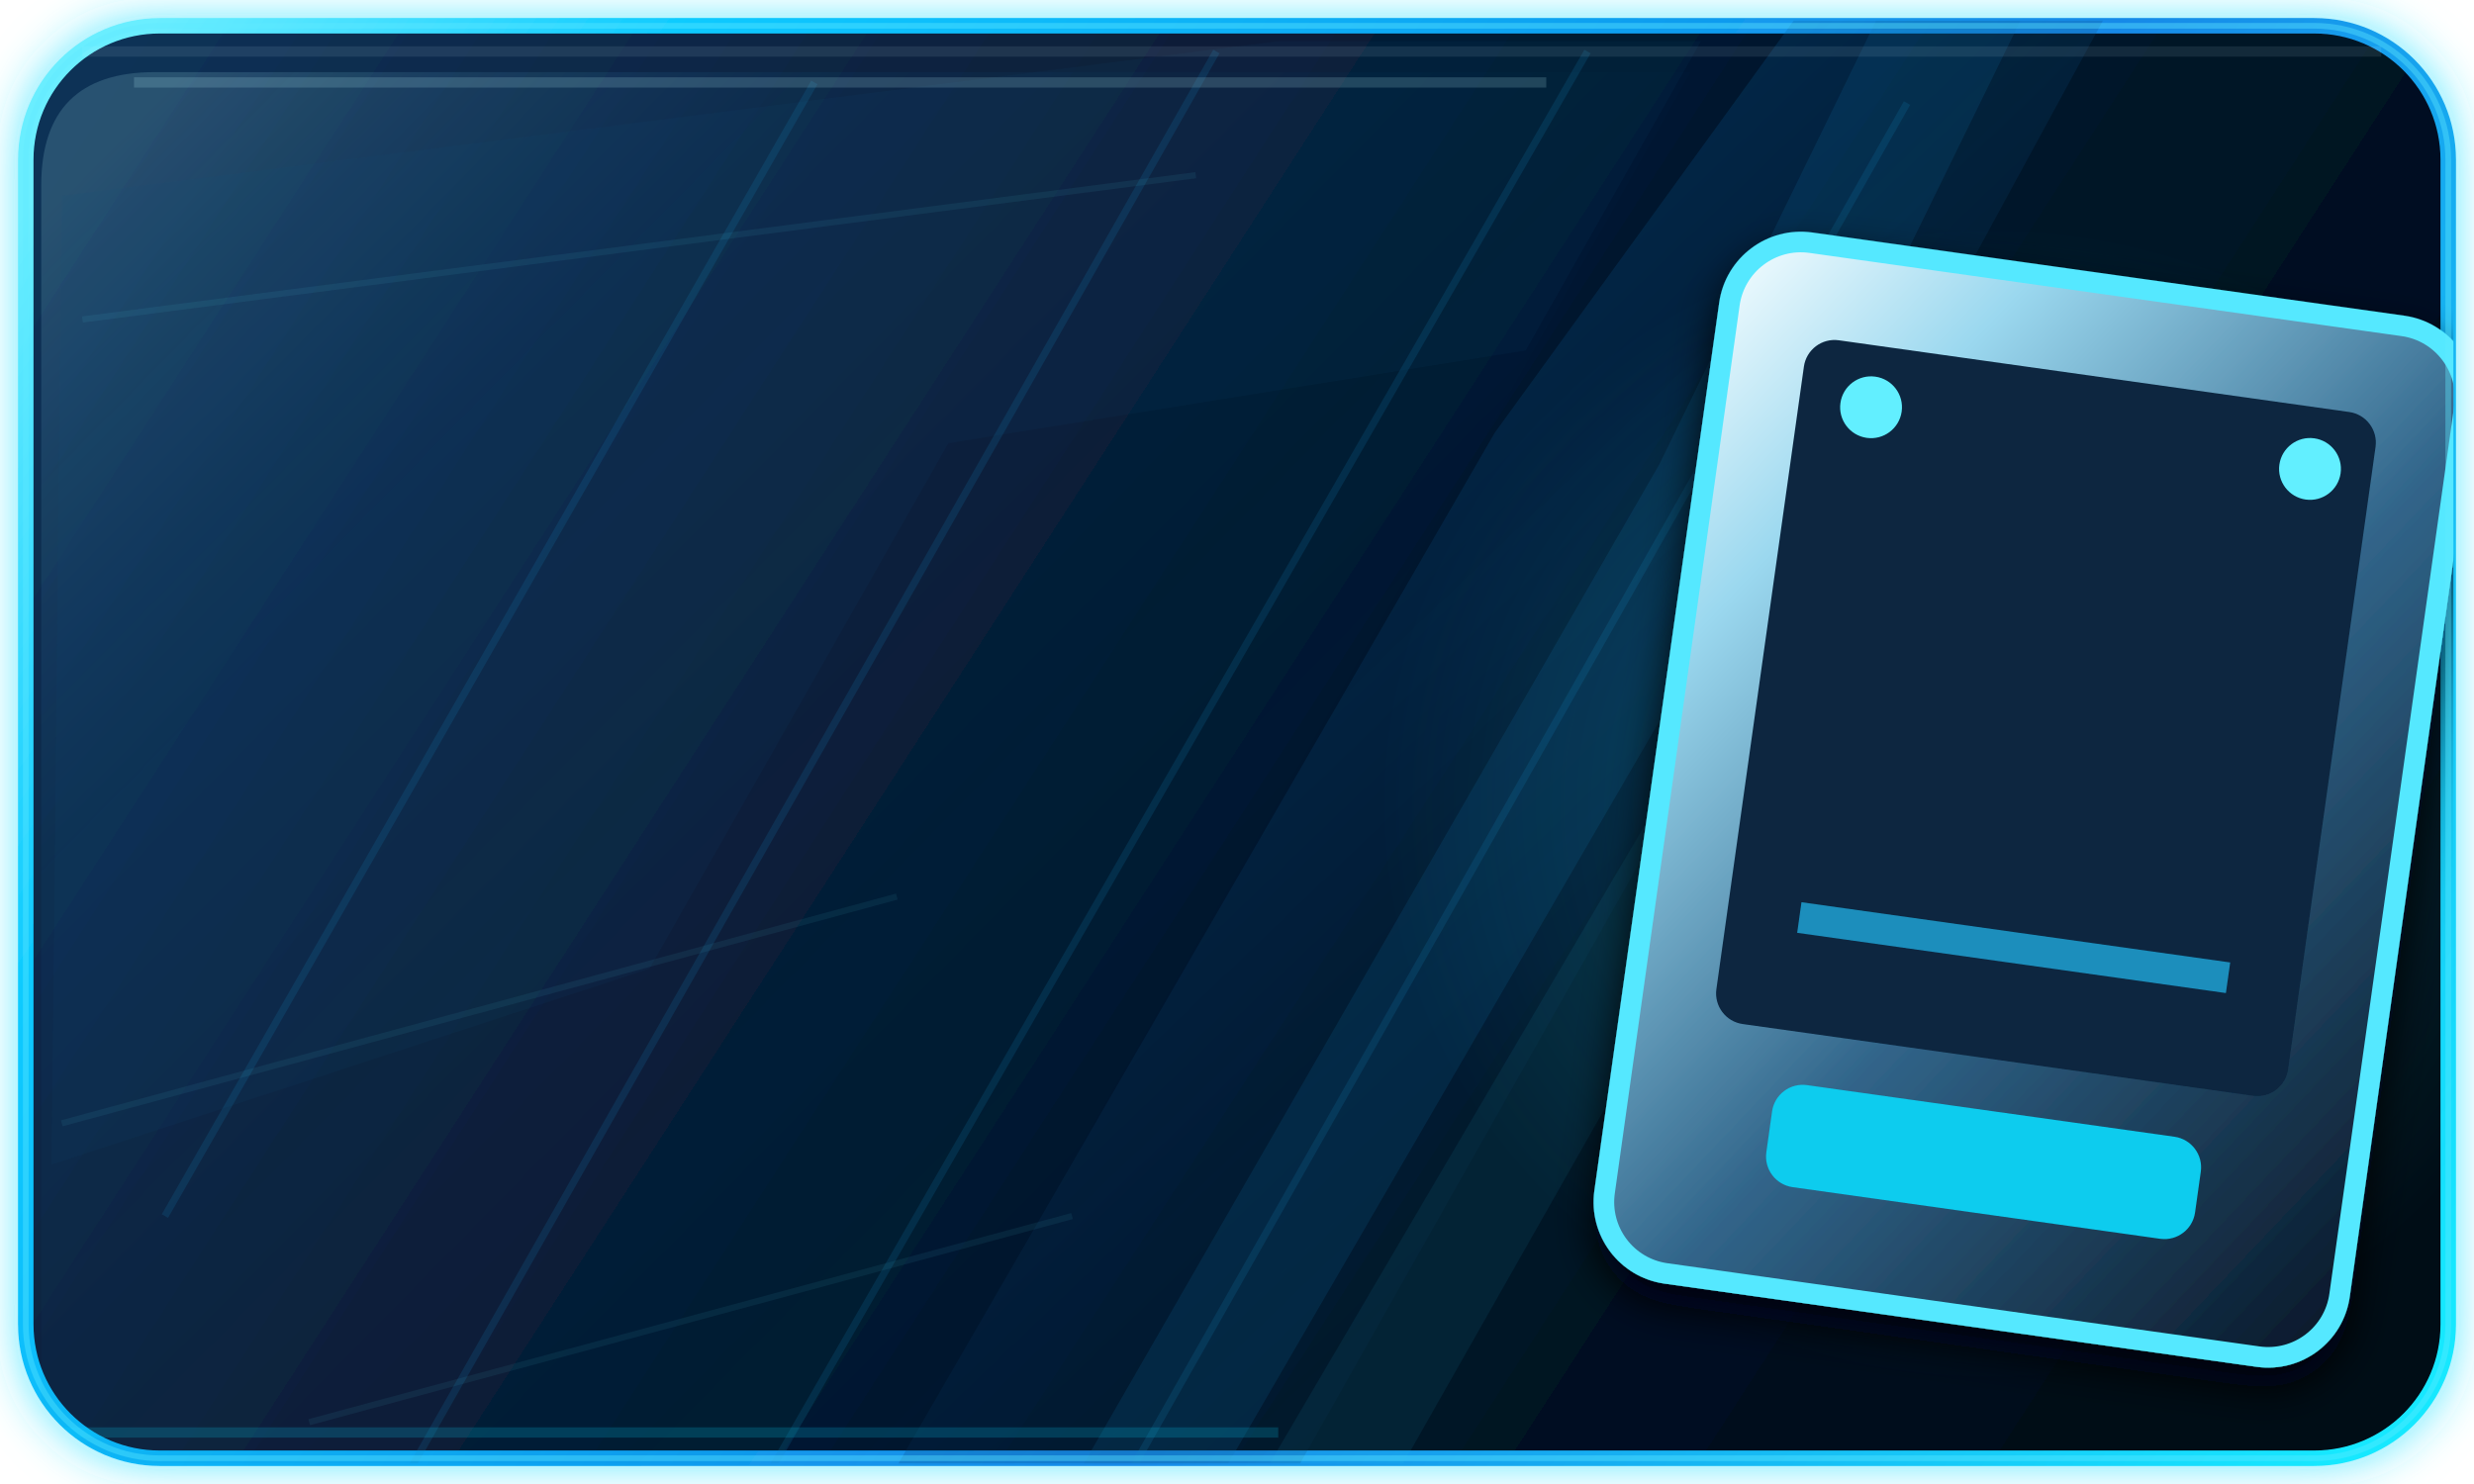
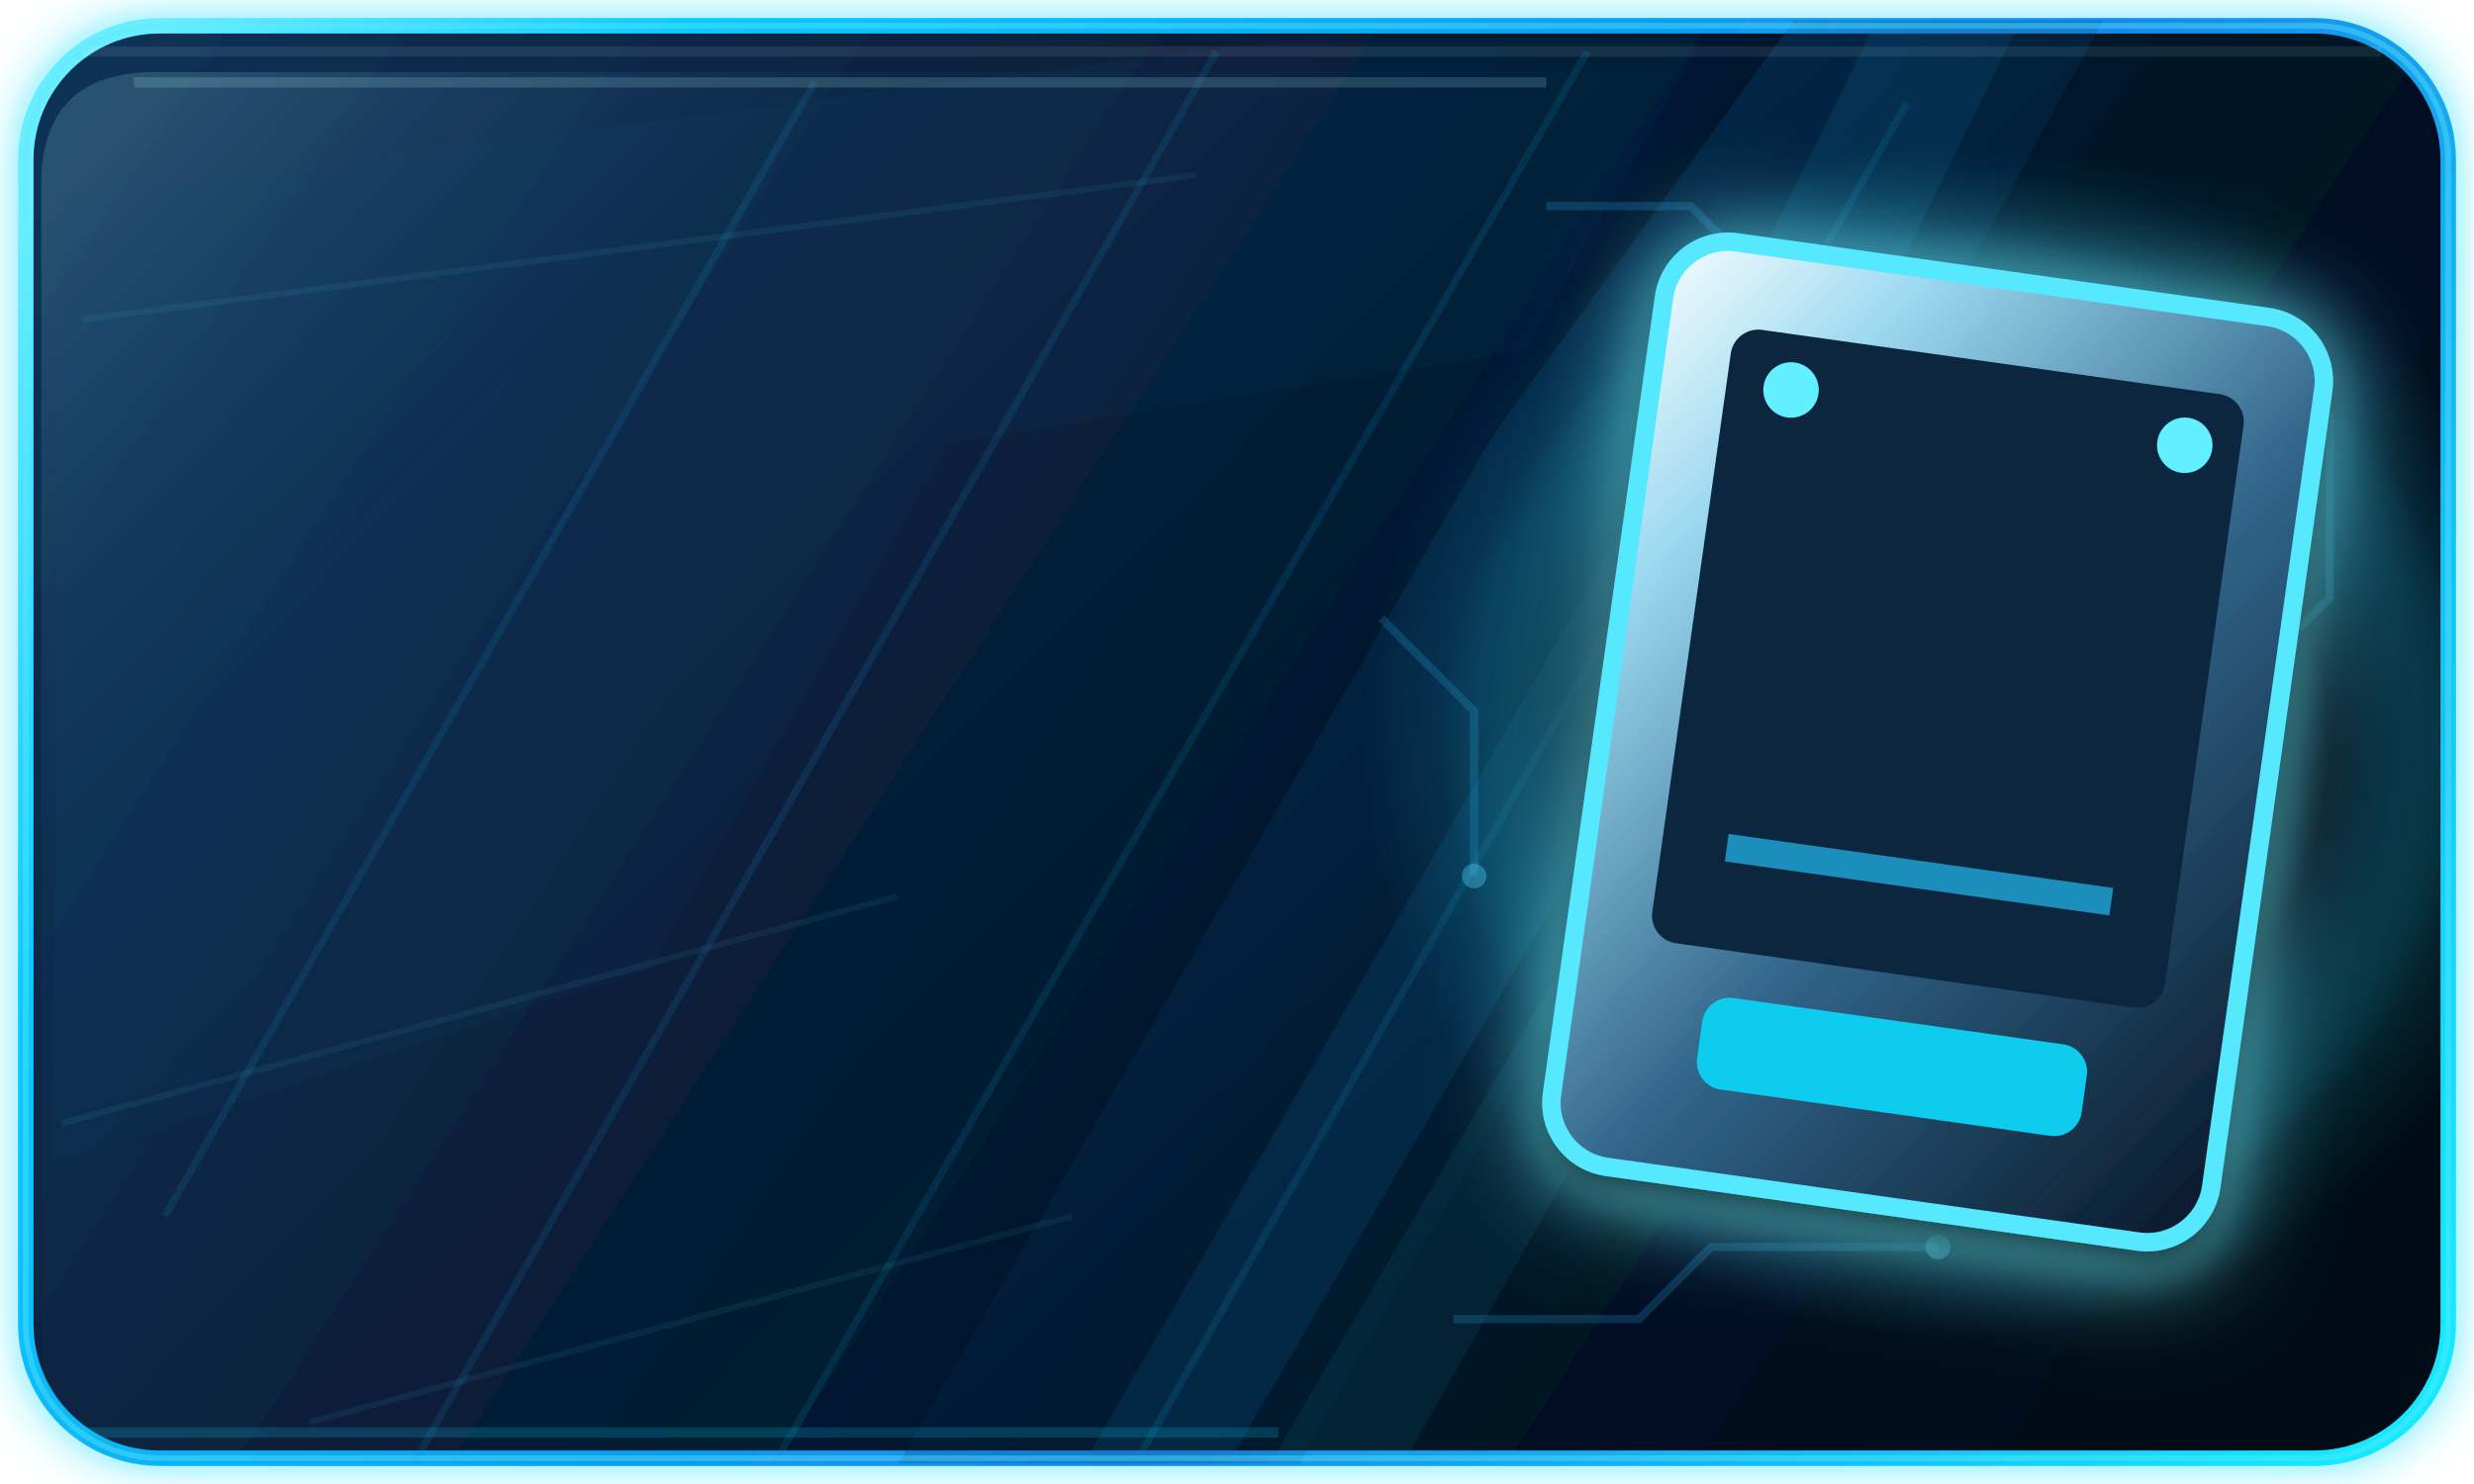
<svg xmlns="http://www.w3.org/2000/svg" viewBox="0 0 240 144" role="img" aria-label="Static Storage tile artwork">
  <defs>
    <linearGradient id="surface" x1="12" y1="5" x2="224" y2="142" gradientUnits="userSpaceOnUse">
      <stop stop-color="#0b3156" />
      <stop offset=".34" stop-color="#071f39" />
      <stop offset=".7" stop-color="#041326" />
      <stop offset="1" stop-color="#010813" />
    </linearGradient>
    <linearGradient id="rim" x1="16" y1="0" x2="225" y2="144" gradientUnits="userSpaceOnUse">
      <stop stop-color="#6beeff" />
      <stop offset=".18" stop-color="#08c8ff" />
      <stop offset=".62" stop-color="#1589e8" />
      <stop offset="1" stop-color="#18e8ff" />
    </linearGradient>
    <linearGradient id="glass" x1="18" y1="7" x2="132" y2="119" gradientUnits="userSpaceOnUse">
      <stop stop-color="#b7f8ff" stop-opacity=".16" />
      <stop offset=".28" stop-color="#0f89cf" stop-opacity=".06" />
      <stop offset="1" stop-color="#020b19" stop-opacity="0" />
    </linearGradient>
    <linearGradient id="panel" x1="113" y1="15" x2="229" y2="136" gradientUnits="userSpaceOnUse">
      <stop stop-color="#0b80c6" stop-opacity=".26" />
      <stop offset=".44" stop-color="#08345e" stop-opacity=".18" />
      <stop offset="1" stop-color="#03101f" stop-opacity=".02" />
    </linearGradient>
    <linearGradient id="accent" x1="0" y1="0" x2="1" y2="1">
      <stop stop-color="#e9feff" />
      <stop offset=".22" stop-color="#62f1ff" />
      <stop offset=".62" stop-color="#08aeea" />
      <stop offset="1" stop-color="#07519f" />
    </linearGradient>
    <linearGradient id="metal" x1="0" y1="0" x2="1" y2="1">
      <stop stop-color="#f5fdff" />
      <stop offset=".2" stop-color="#9bd8ef" />
      <stop offset=".55" stop-color="#31658a" />
      <stop offset="1" stop-color="#071627" />
    </linearGradient>
    <linearGradient id="green" x1="0" y1="0" x2="1" y2="1">
      <stop stop-color="#caffee" />
      <stop offset=".28" stop-color="#39f5b0" />
      <stop offset="1" stop-color="#00765c" />
    </linearGradient>
    <linearGradient id="danger" x1="0" y1="0" x2="1" y2="1">
      <stop stop-color="#fff4ed" />
      <stop offset=".22" stop-color="#ff725f" />
      <stop offset=".72" stop-color="#e31c35" />
      <stop offset="1" stop-color="#6e0718" />
    </linearGradient>
    <linearGradient id="gold" x1="0" y1="0" x2="1" y2="1">
      <stop stop-color="#fffbd1" />
      <stop offset=".3" stop-color="#ffe52e" />
      <stop offset="1" stop-color="#e87b00" />
    </linearGradient>
    <radialGradient id="orb">
      <stop stop-color="#2adfff" stop-opacity=".28" />
      <stop offset=".55" stop-color="#2adfff" stop-opacity=".09" />
      <stop offset="1" stop-color="#2adfff" stop-opacity="0" />
    </radialGradient>
    <filter id="outerGlow" x="-30%" y="-50%" width="160%" height="200%">
      <feGaussianBlur stdDeviation="2.3" result="b" />
      <feColorMatrix in="b" values="0 0 0 0 .02 0 0 0 0 .75 0 0 0 0 1 0 0 0 .72 0" result="c" />
      <feMerge>
        <feMergeNode in="c" />
        <feMergeNode in="SourceGraphic" />
      </feMerge>
    </filter>
    <filter id="glow" x="-80%" y="-80%" width="260%" height="260%">
      <feGaussianBlur stdDeviation="3" result="b" />
      <feMerge>
        <feMergeNode in="b" />
        <feMergeNode in="SourceGraphic" />
      </feMerge>
    </filter>
    <filter id="shadow" x="-80%" y="-80%" width="260%" height="260%">
      <feDropShadow dx="0" dy="2" stdDeviation="2" flood-color="#000711" flood-opacity=".95" />
    </filter>
+     <radialGradient id="halo" cx="190" cy="72" r="58" gradientUnits="userSpaceOnUse">
+       <stop stop-color="#01050d" stop-opacity=".92" />
+       <stop offset=".62" stop-color="#020a17" stop-opacity=".7" />
+       <stop offset=".86" stop-color="#2adfff" stop-opacity=".1" />
+       <stop offset="1" stop-color="#2adfff" stop-opacity="0" />
+     </radialGradient>
+     <filter id="bloom" x="-40%" y="-40%" width="180%" height="180%">
+       <feGaussianBlur in="SourceAlpha" stdDeviation="4.5" result="b" />
+       <feColorMatrix in="b" values="0 0 0 0 0.165 0 0 0 0 0.875 0 0 0 0 1.000 0 0 0 .75 0" result="c" />
+       <feMerge>
+         <feMergeNode in="c" />
+         <feMergeNode in="SourceGraphic" />
+       </feMerge>
+     </filter>
    <clipPath id="clip">
      <rect x="2" y="2" width="236" height="140" rx="13" />
    </clipPath>
  </defs>
  <g filter="url(#outerGlow)">
    <rect x="2.5" y="2.5" width="235" height="139" rx="13" fill="url(#surface)" stroke="url(#rim)" stroke-width="1.5" />
  </g>
  <g clip-path="url(#clip)">
    <path d="M10 7H164L129 69 86 144H4V18Q4 7 15 7Z" fill="url(#glass)" />
    <path d="M6 19 124 4h41l-17 30L92 43 63 94 5 113Z" fill="#0b4f7d" opacity=".09" />
    <path d="M86 144 145 42 174 2h30l-31 57-48 85Z" fill="url(#panel)" />
    <path d="m104 144 57-99 21-43h14l-24 49-54 93Z" fill="#0e75ad" opacity=".16" />
    <path d="m122 144 47-80 19-39 4 16-15 29-42 74Z" fill="#21b9e7" opacity=".08" />
    <path d="M16 118 79 8M39 144 118 5M74 144l80-139M109 144 185 10" fill="none" stroke="#178ec2" stroke-opacity=".16" stroke-width=".7" />
    <path d="M8 31 116 17M6 109l81-22M30 138l74-20" fill="none" stroke="#5ae9ff" stroke-opacity=".07" stroke-width=".6" />
    <path d="M13 8h137" stroke="#c1fbff" stroke-opacity=".17" />
-     <ellipse cx="193" cy="78" rx="59" ry="56" fill="url(#orb)" />
-     <g filter="url(#shadow)">
-       <g transform="translate(150 22) rotate(8 47 51)">
-         <rect x="12" y="5" width="72" height="101" rx="7" fill="url(#metal)" stroke="#55e8ff" stroke-width="2" />
-         <rect x="20" y="14" width="56" height="67" rx="3" fill="#0b2640" />
-         <rect x="27" y="86" width="42" height="10" rx="3" fill="#09ccee" />
-         <circle cx="27" cy="20" r="3" fill="#62efff" />
-         <circle cx="70" cy="20" r="3" fill="#62efff" />
-         <path d="M27 70h42" stroke="#1b8ebc" stroke-width="3" />
+     <circle cx="190" cy="72" r="58" fill="url(#halo)" />
+     <path d="M150 20h14l8 8h20M141 128h18l7-7h22M226 40v18l-6 6M134 60l9 9v16" fill="none" stroke="#2aa9e6" stroke-opacity=".22" stroke-width=".8" />
+     <g fill="#57d8ff" fill-opacity=".35">
+       <circle cx="192" cy="28" r="1.2" />
+       <circle cx="188" cy="121" r="1.2" />
+       <circle cx="220" cy="64" r="1.2" />
+       <circle cx="143" cy="85" r="1.2" />
+     </g>
+     <g filter="url(#bloom)">
+       <g transform="translate(188 72) scale(0.897) translate(-197.4 -77.6)">
+         <g filter="url(#shadow)">
+           <g transform="translate(150 22) rotate(8 47 51)">
+             <rect x="12" y="5" width="72" height="101" rx="7" fill="url(#metal)" stroke="#55e8ff" stroke-width="2" />
+             <rect x="20" y="14" width="56" height="67" rx="3" fill="#0b2640" />
+             <rect x="27" y="86" width="42" height="10" rx="3" fill="#09ccee" />
+             <circle cx="27" cy="20" r="3" fill="#62efff" />
+             <circle cx="70" cy="20" r="3" fill="#62efff" />
+             <path d="M27 70h42" stroke="#1b8ebc" stroke-width="3" />
+           </g>
+         </g>
      </g>
    </g>
    <path d="M5 139h119" stroke="#0ad8ff" stroke-opacity=".18" />
    <path d="M8 5h223" stroke="#d9fdff" stroke-opacity=".09" />
  </g>
  <rect x="2.5" y="2.5" width="235" height="139" rx="13" fill="none" stroke="#60eaff" stroke-opacity=".38" stroke-width=".55" />
</svg>
